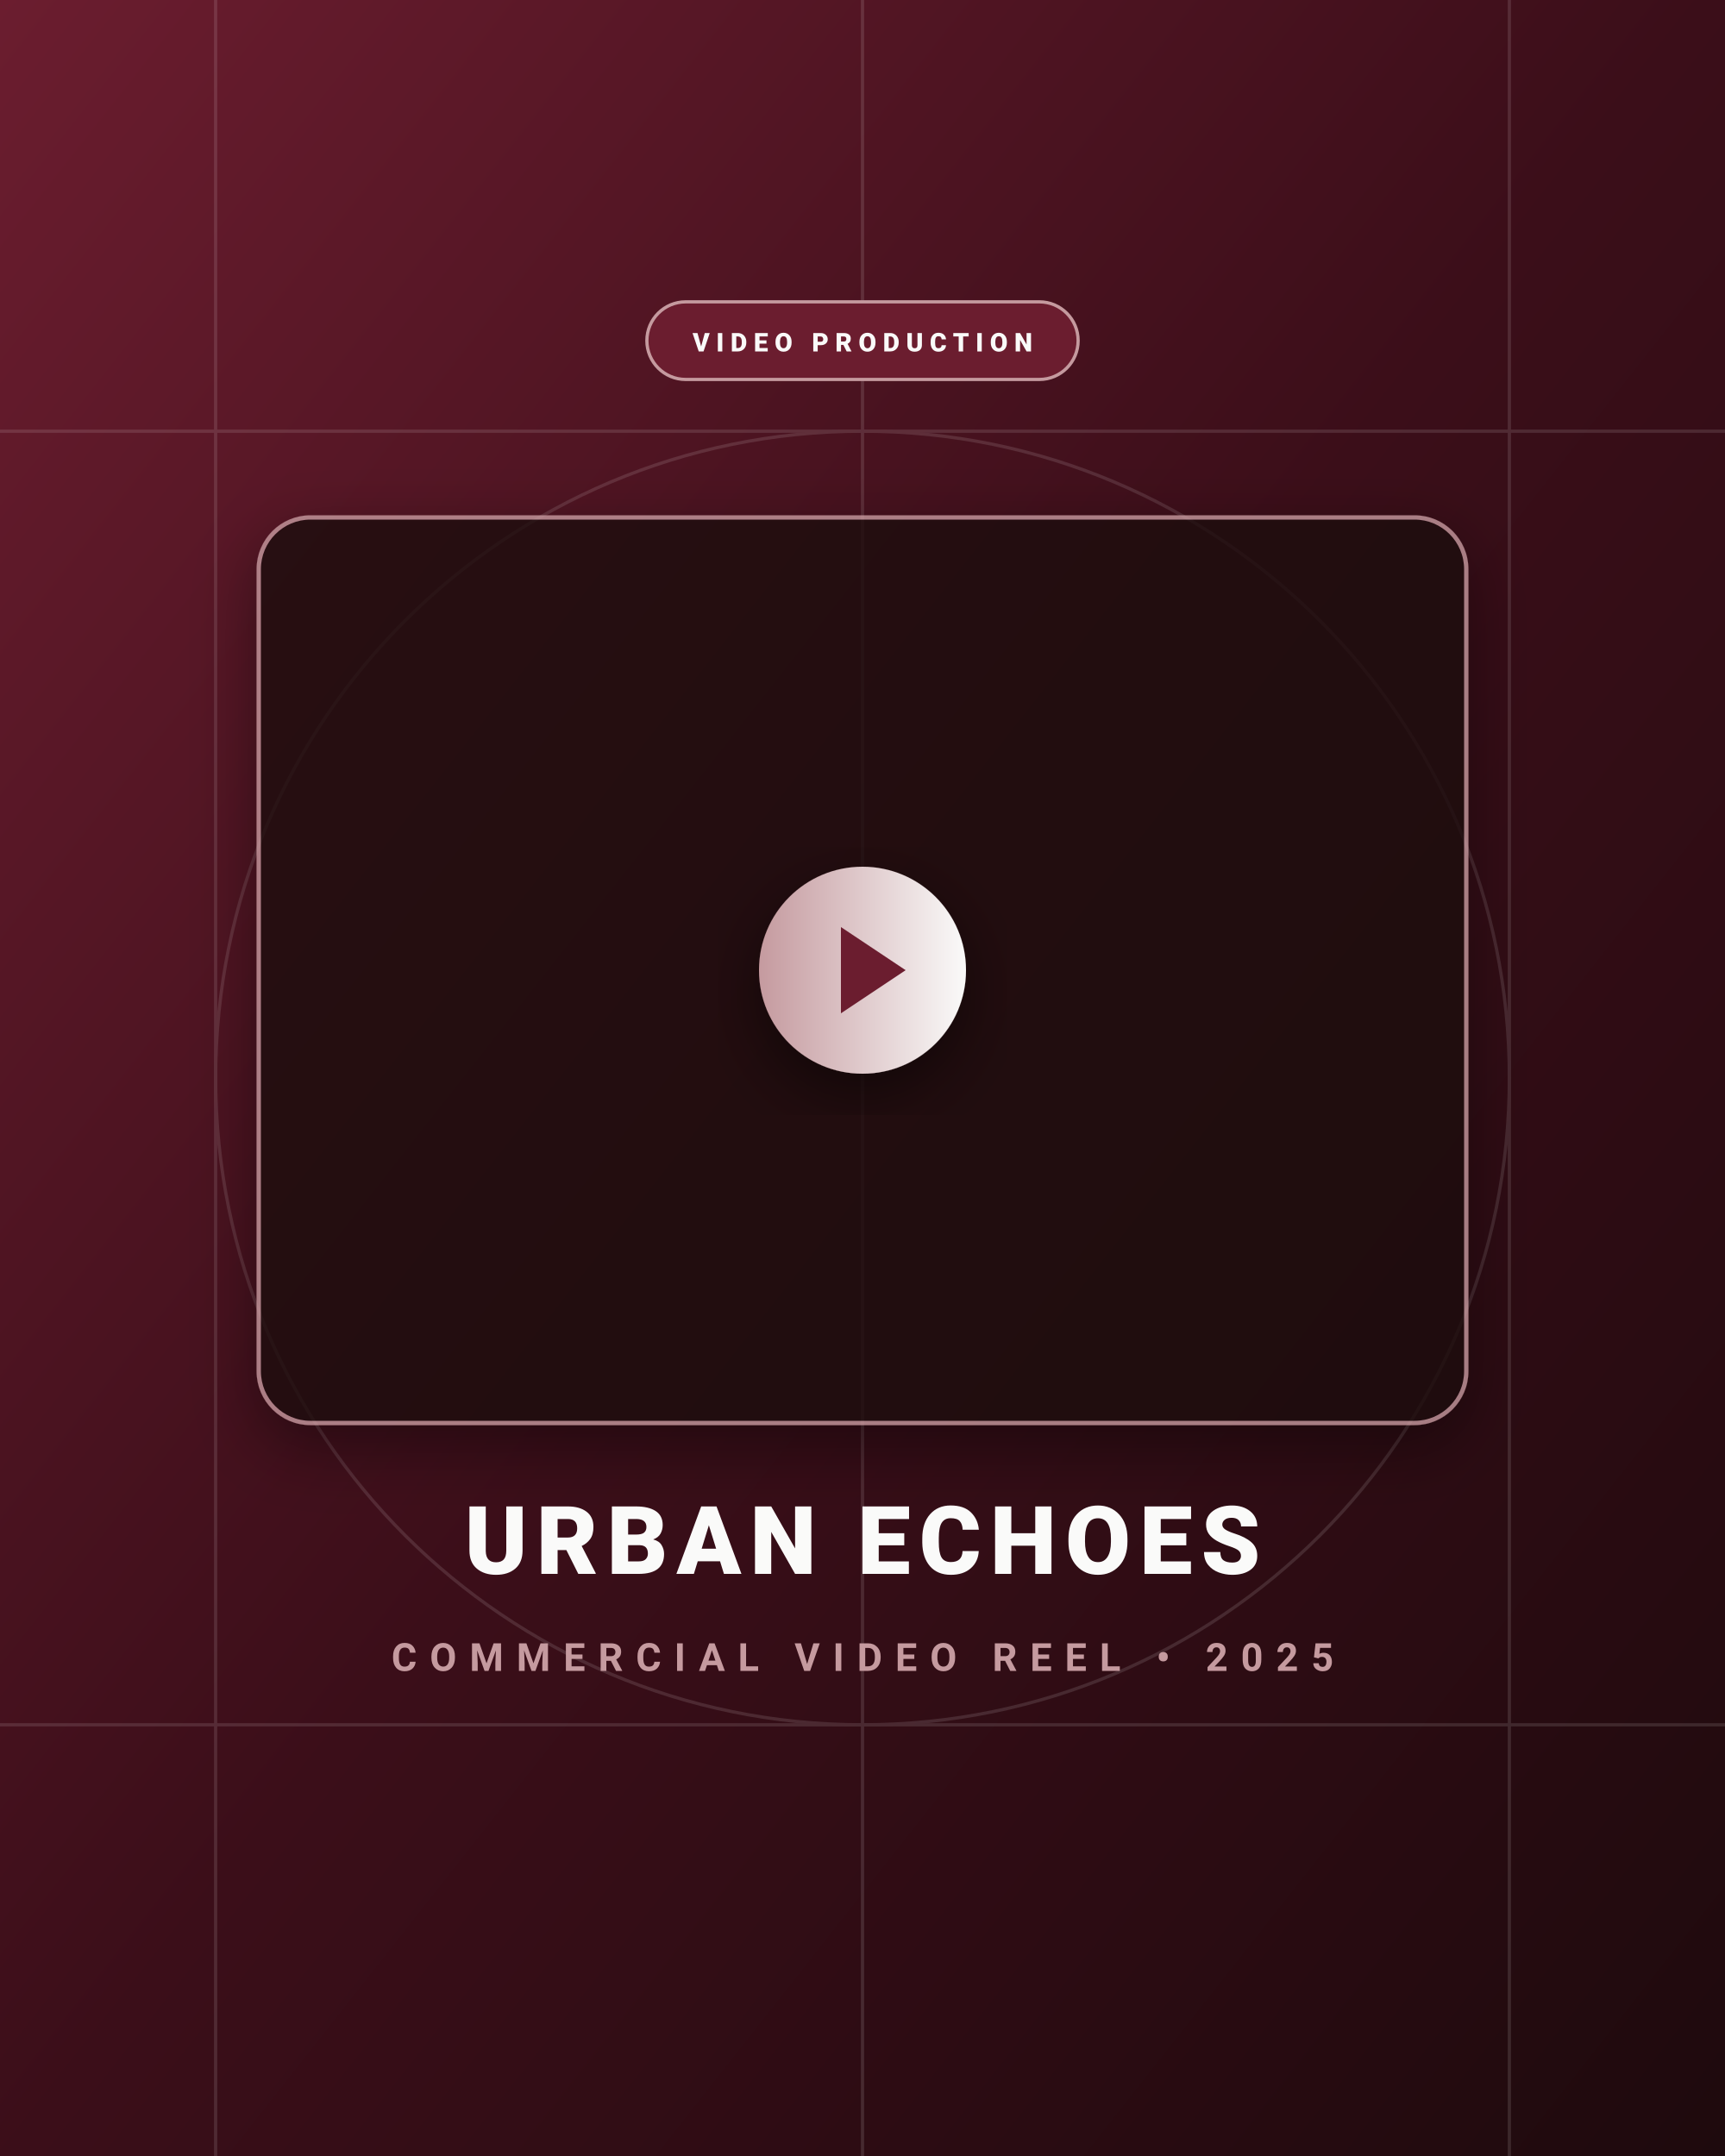
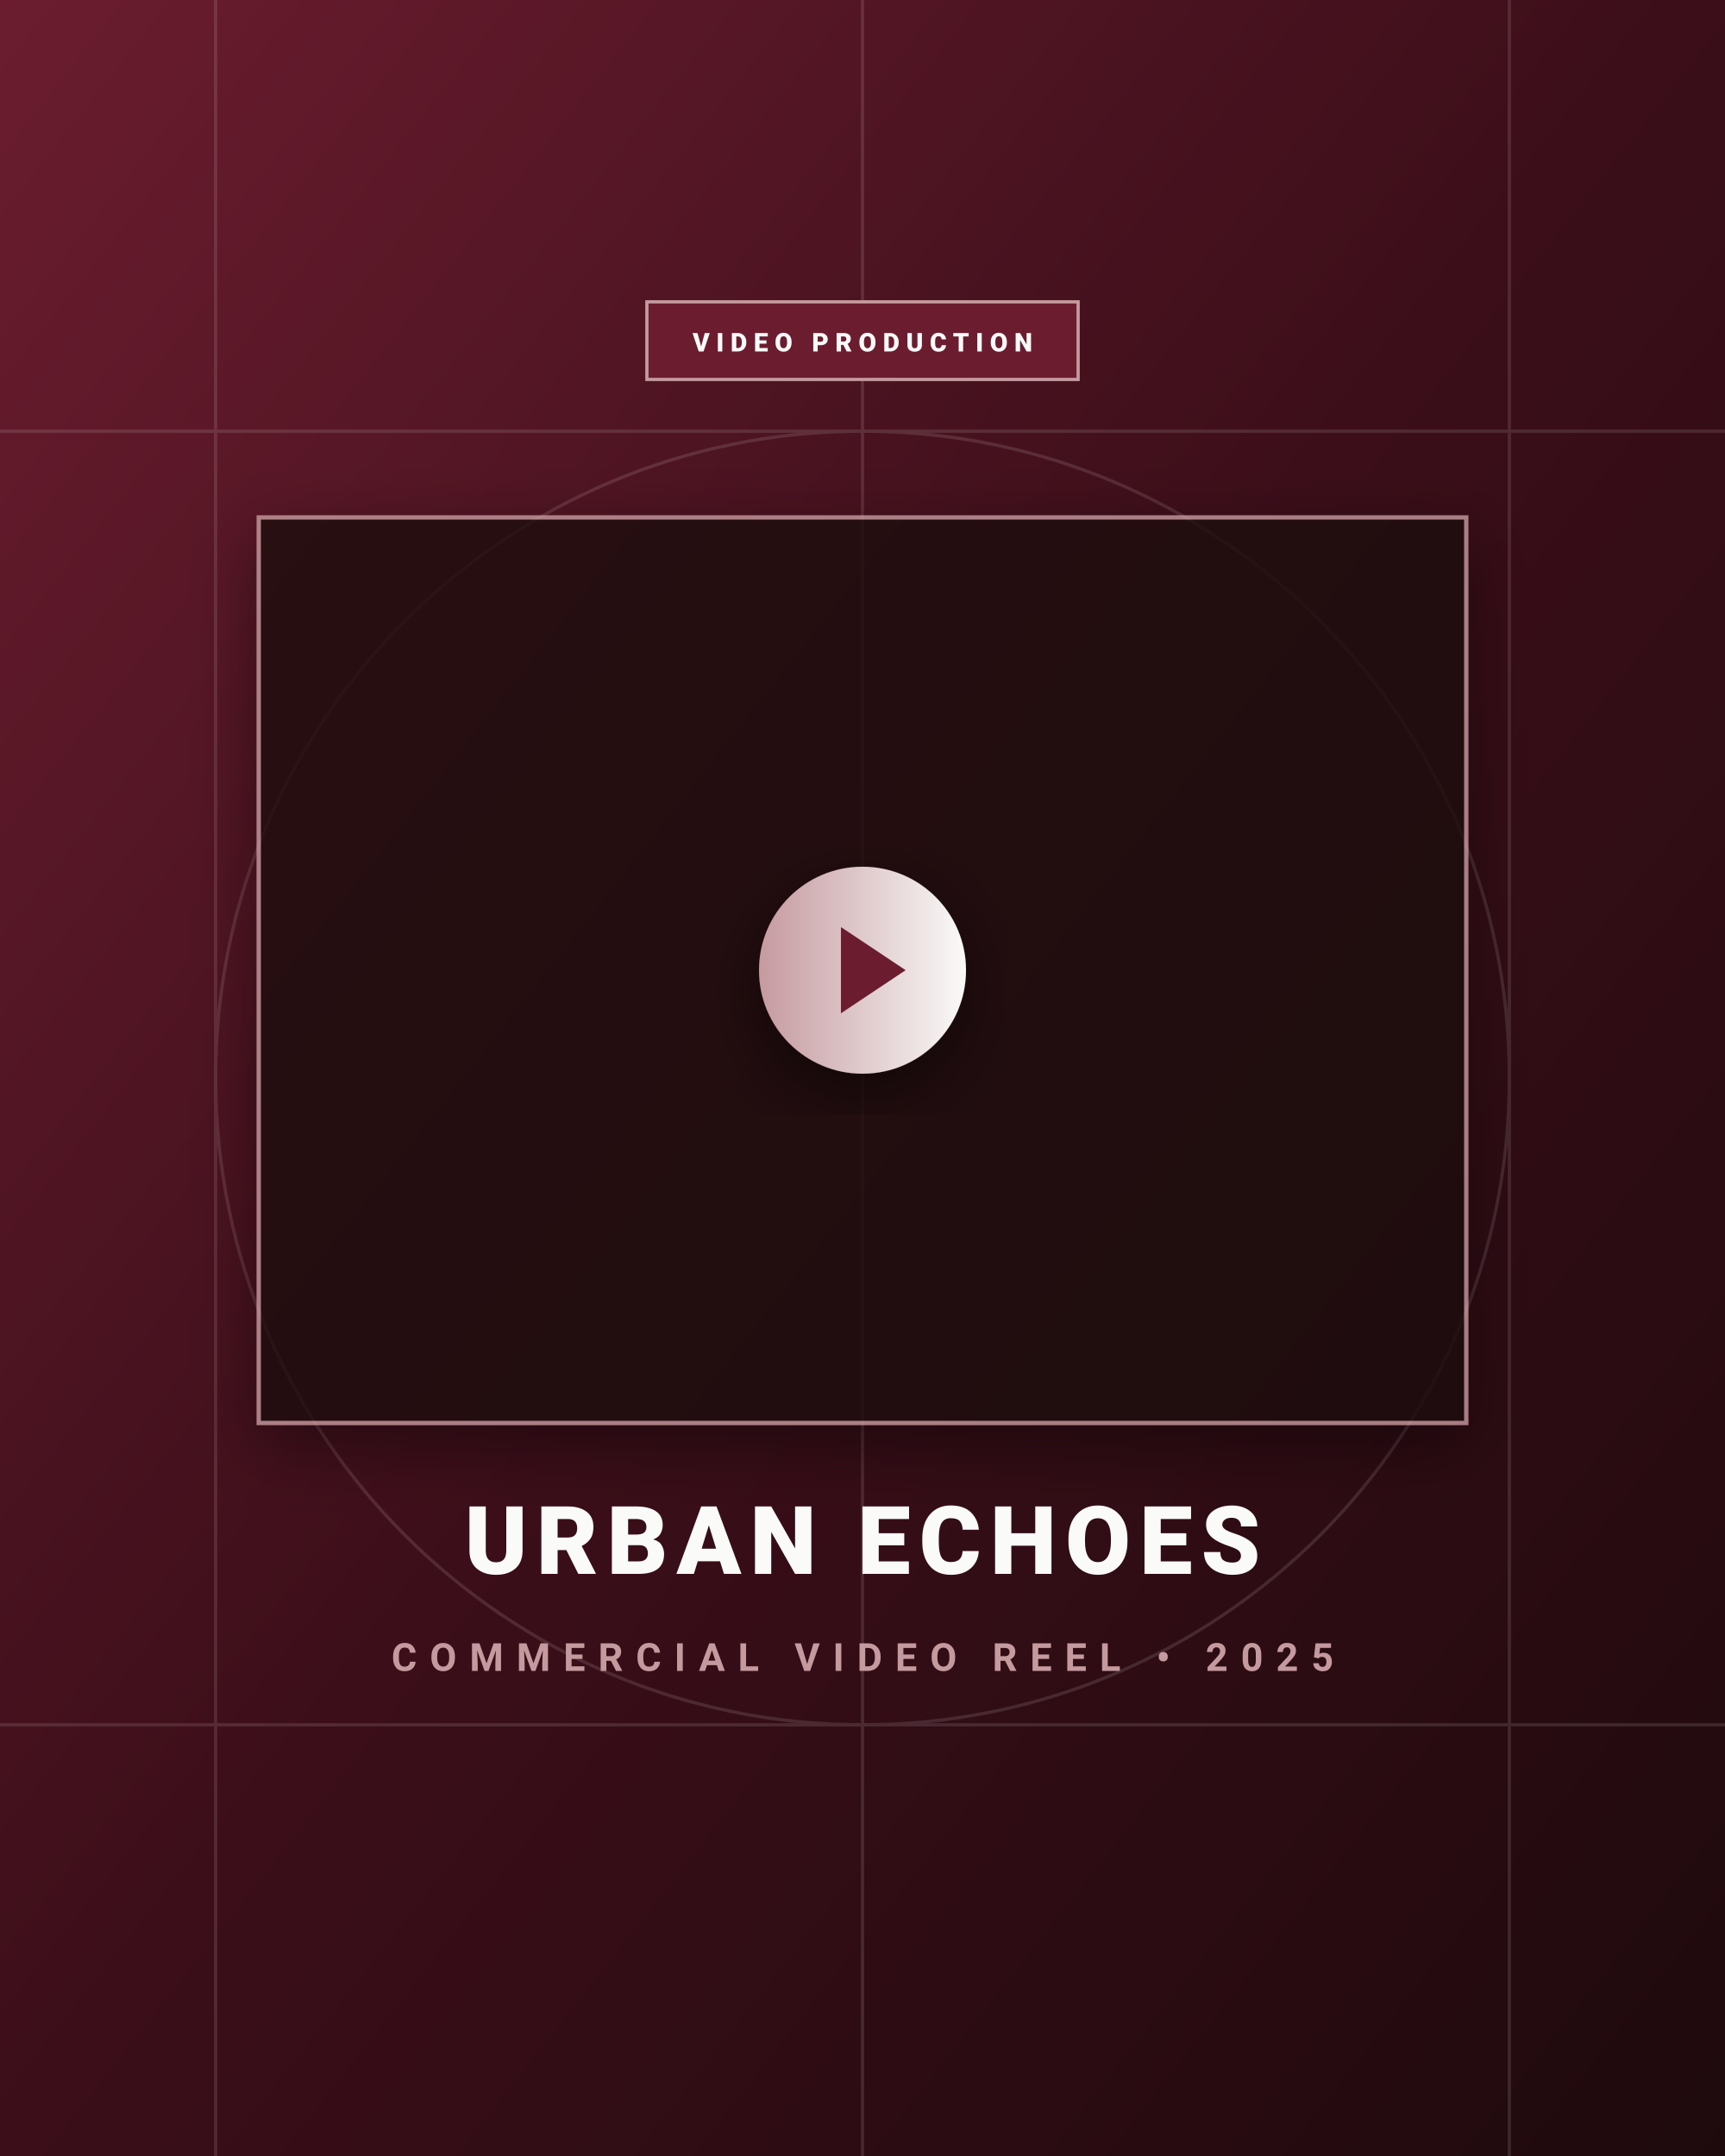
<svg xmlns="http://www.w3.org/2000/svg" viewBox="0 0 800 1000" width="100%" height="100%">
  <defs>
    <linearGradient id="bg" x1="0%" y1="0%" x2="100%" y2="100%">
      <stop offset="0%" stop-color="#6B1D2F" />
      <stop offset="50%" stop-color="#3B0E19" />
      <stop offset="100%" stop-color="#1E0A0D" />
    </linearGradient>
    <linearGradient id="gold" x1="0%" y1="0%" x2="100%" y2="0%">
      <stop offset="0%" stop-color="#C59A9F" />
      <stop offset="100%" stop-color="#FAFAF9" />
    </linearGradient>
    <filter id="shadow" x="-20%" y="-20%" width="140%" height="140%">
      <feDropShadow dx="0" dy="10" stdDeviation="15" flood-color="#000000" flood-opacity="0.5" />
    </filter>
  </defs>
  <rect width="800" height="1000" fill="url(#bg)" />
  <g opacity="0.12" stroke="#FFFFFF" stroke-width="1.5" fill="none">
    <line x1="100" y1="0" x2="100" y2="1000" />
    <line x1="400" y1="0" x2="400" y2="1000" />
    <line x1="700" y1="0" x2="700" y2="1000" />
    <line x1="0" y1="200" x2="800" y2="200" />
    <line x1="0" y1="800" x2="800" y2="800" />
    <circle cx="400" cy="500" r="300" />
  </g>
-   <rect x="120" y="240" width="560" height="420" rx="24" fill="#1E0A0D" opacity="0.8" stroke="#C59A9F" stroke-width="2" filter="url(#shadow)" />
+   <rect x="120" y="240" width="560" height="420" rx="0" fill="#1E0A0D" opacity="0.8" stroke="#C59A9F" stroke-width="2" filter="url(#shadow)" />
  <circle cx="400" cy="450" r="48" fill="url(#gold)" filter="url(#shadow)" />
  <polygon points="390,430 420,450 390,470" fill="#6B1D2F" />
  <text x="400" y="730" text-anchor="middle" fill="#FAFAF9" font-family="'Roboto', sans-serif" font-weight="900" font-size="44" letter-spacing="4">URBAN ECHOES</text>
  <text x="400" y="775" text-anchor="middle" fill="#C59A9F" font-family="'Roboto', sans-serif" font-weight="700" font-size="18" letter-spacing="6">COMMERCIAL VIDEO REEL • 2025</text>
-   <rect x="300" y="140" width="200" height="36" rx="18" fill="#6B1D2F" stroke="#C59A9F" stroke-width="1.5" />
+   <rect x="300" y="140" width="200" height="36" rx="0" fill="#6B1D2F" stroke="#C59A9F" stroke-width="1.5" />
  <text x="400" y="163" text-anchor="middle" fill="#FAFAF9" font-family="'Roboto', sans-serif" font-weight="900" font-size="12" letter-spacing="3">VIDEO PRODUCTION</text>
</svg>
